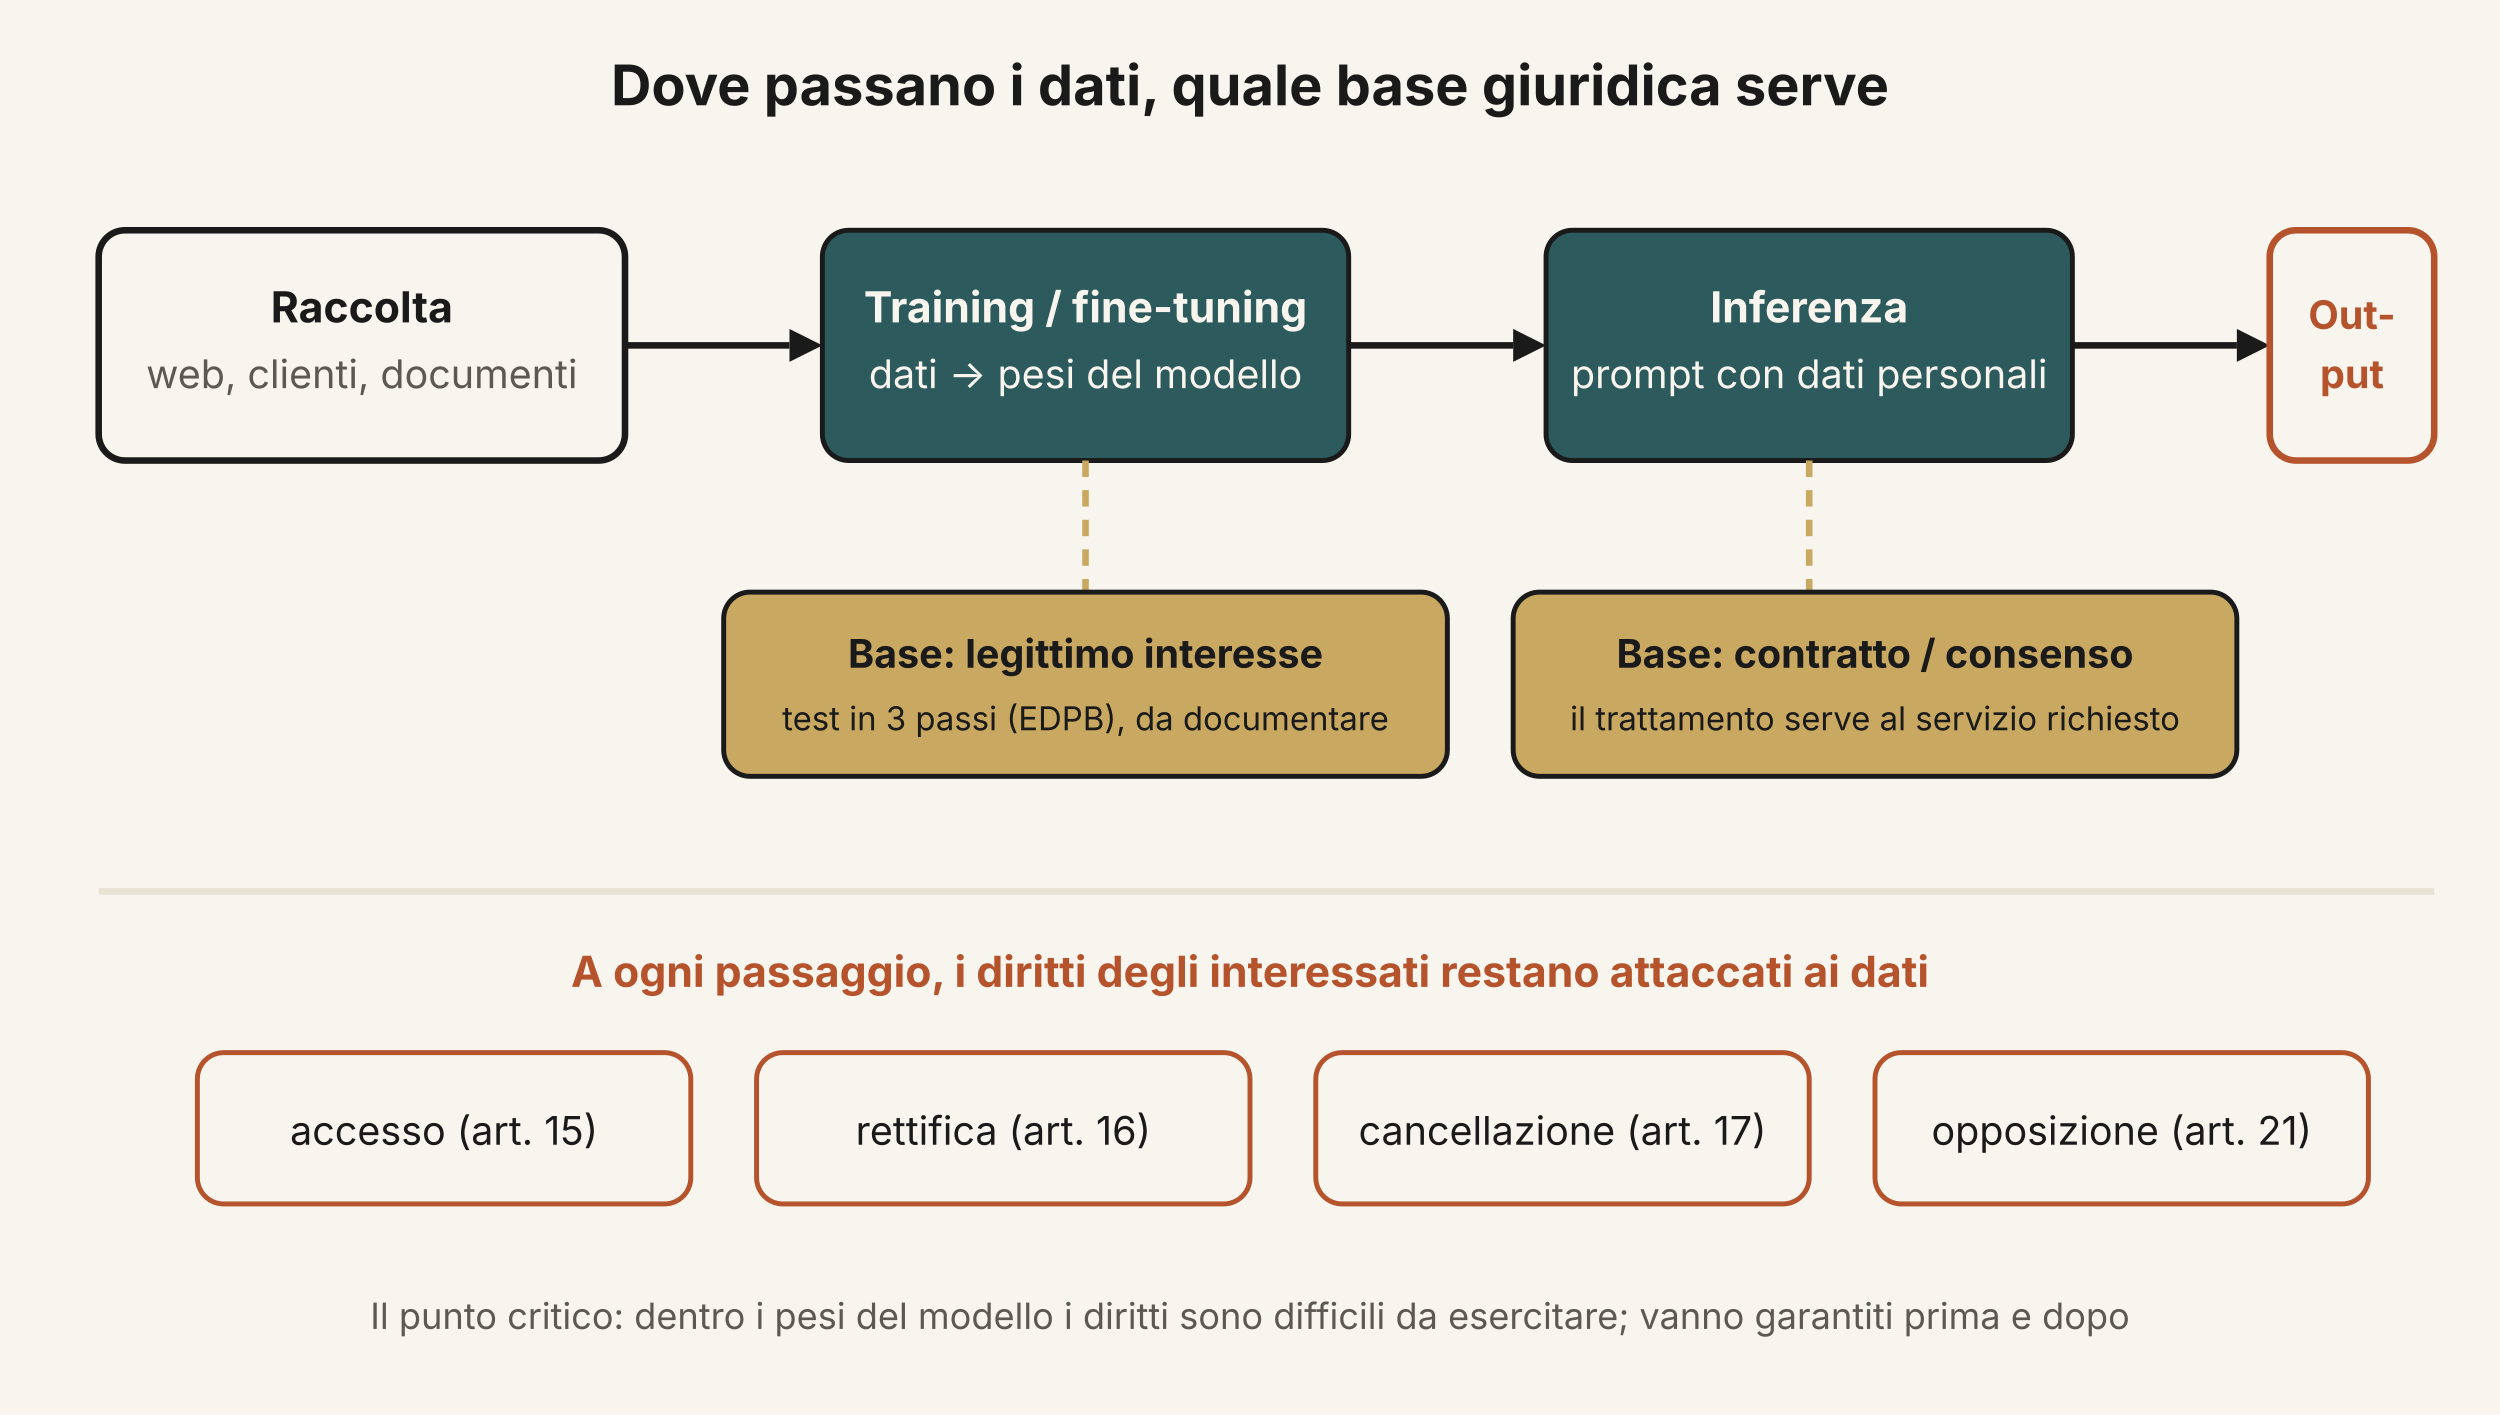
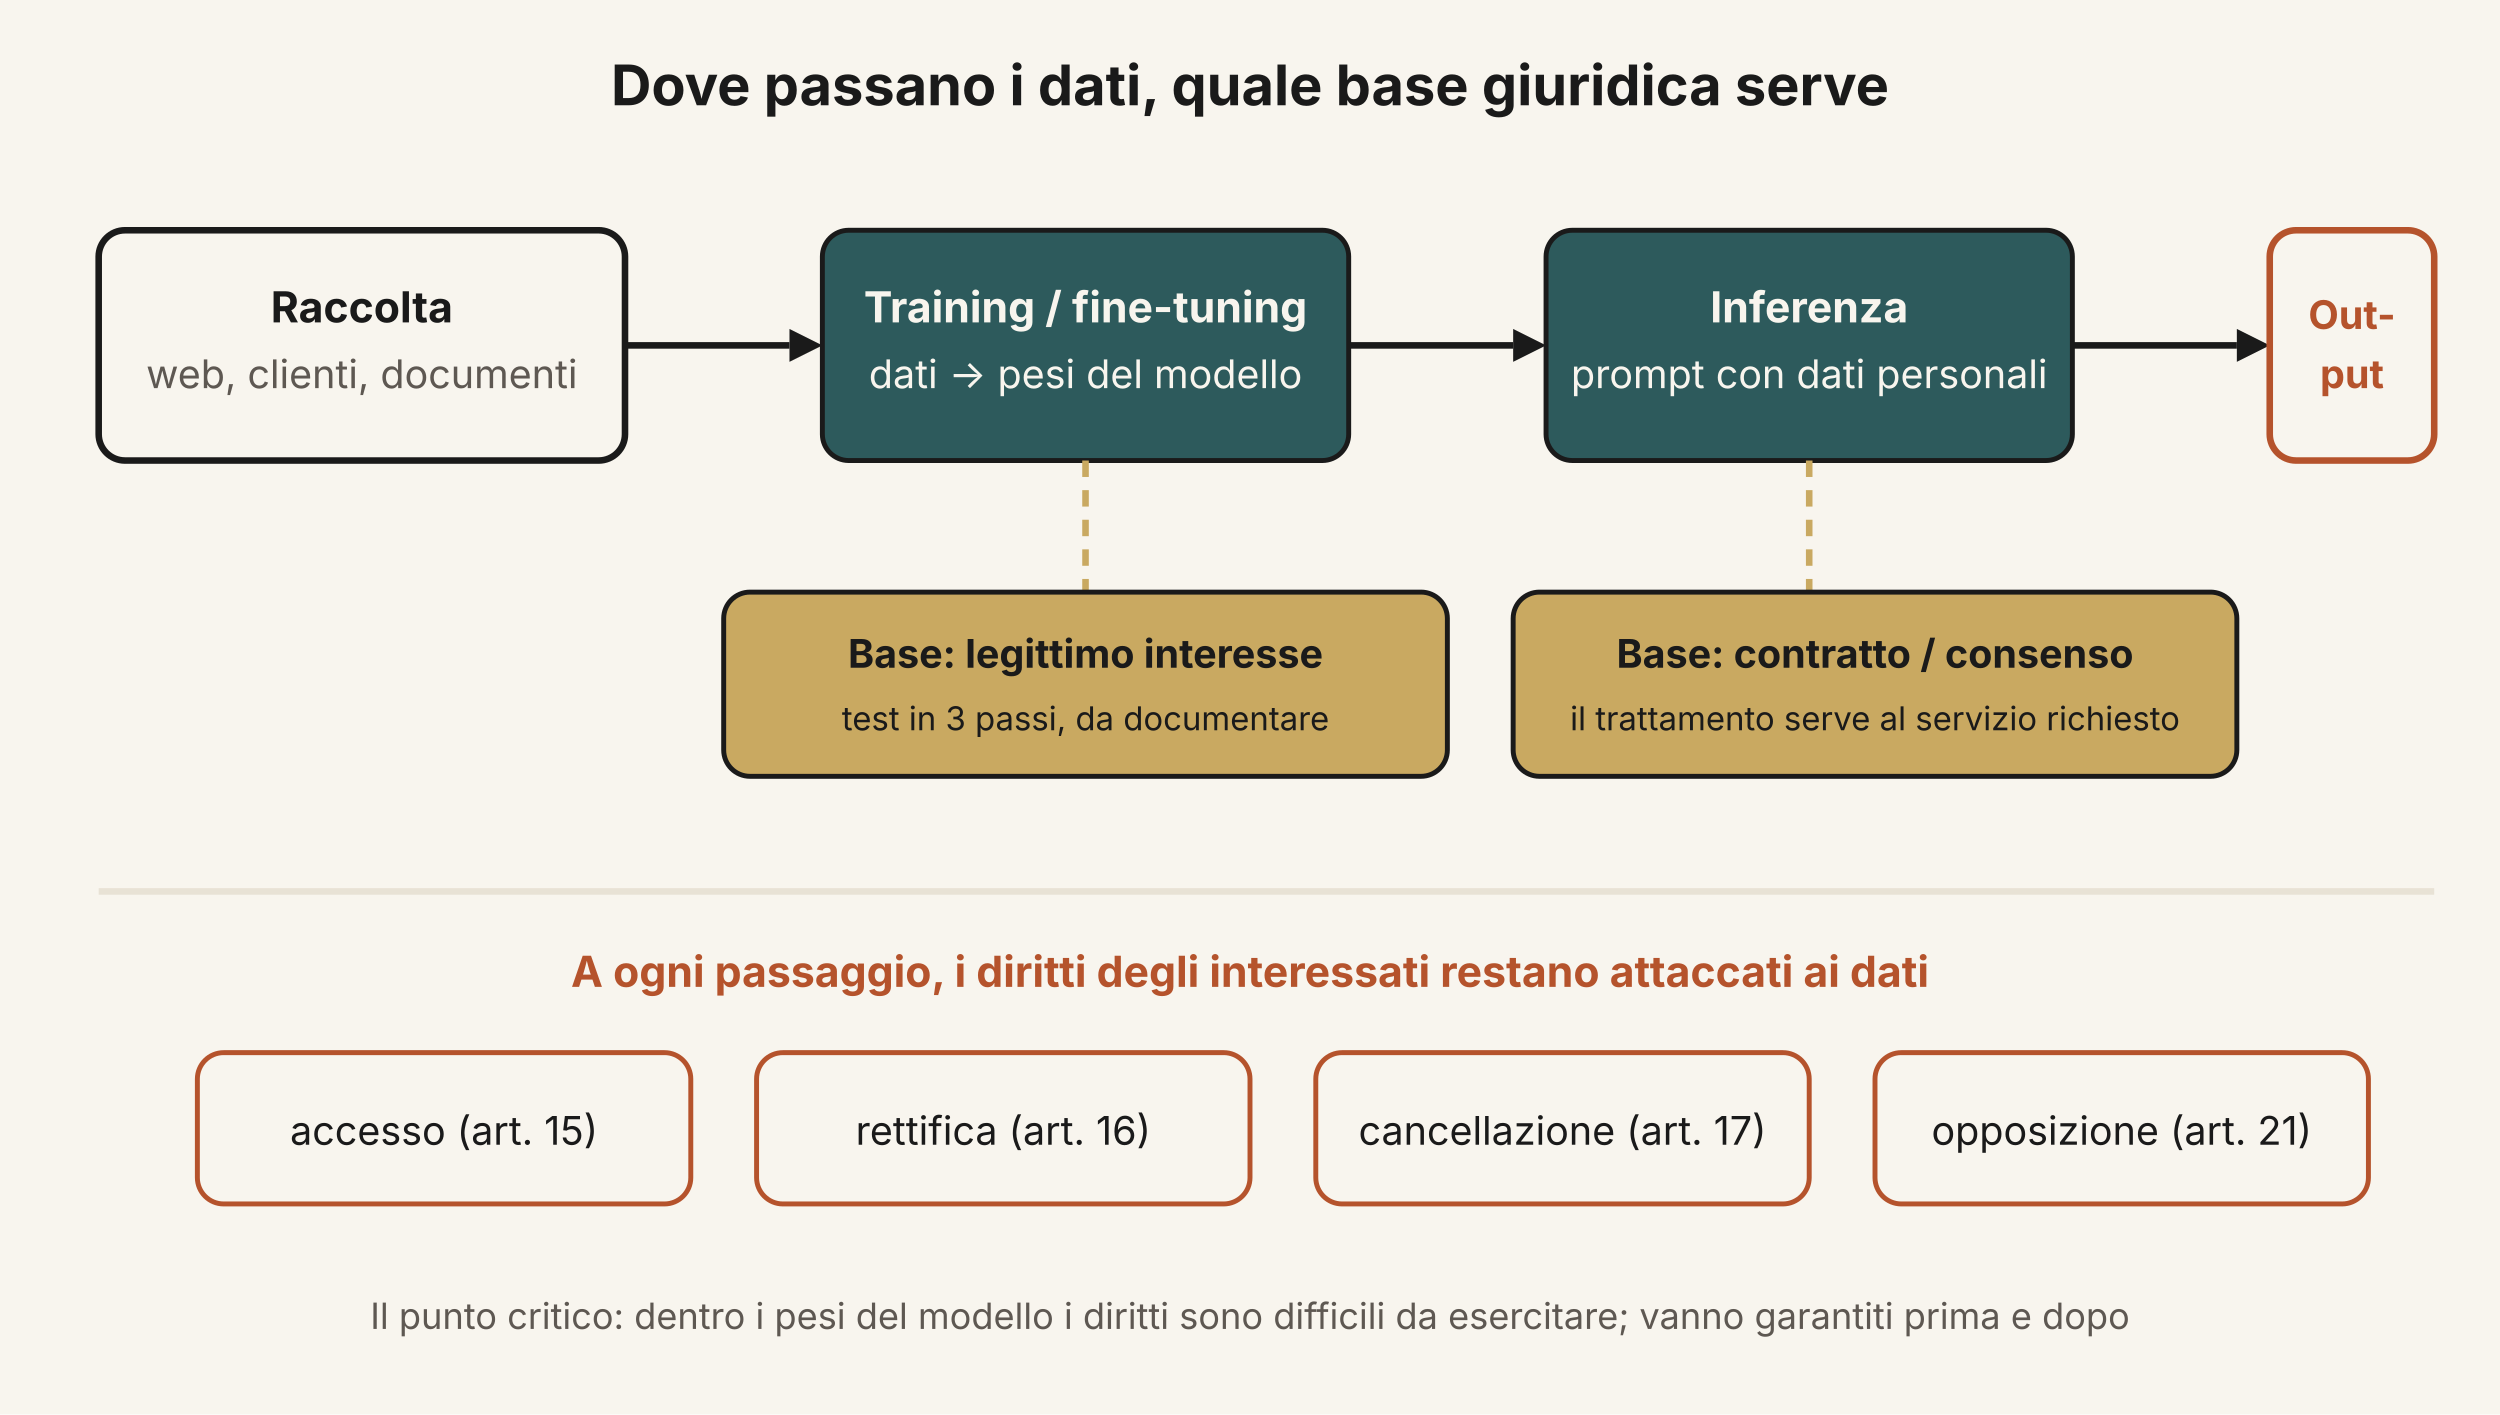
<svg xmlns="http://www.w3.org/2000/svg" viewBox="0 0 760 430" width="100%" role="img" aria-label="Flusso dei dati personali in un sistema LLM e basi giuridiche a ogni passaggio">
  <rect x="0" y="0" width="760" height="430" fill="#F8F5EE" />
  <text x="380" y="32" text-anchor="middle" font-family="Inter, system-ui, sans-serif" font-size="17" font-weight="bold" fill="#1A1A1A">Dove passano i dati, quale base giuridica serve</text>
  <rect x="30" y="70" width="160" height="70" rx="8" fill="#F8F5EE" stroke="#1A1A1A" stroke-width="2" />
  <text x="110" y="98" text-anchor="middle" font-family="Inter, system-ui, sans-serif" font-size="13" font-weight="bold" fill="#1A1A1A">Raccolta</text>
  <text x="110" y="118" text-anchor="middle" font-family="Inter, system-ui, sans-serif" font-size="12" fill="#5E5852">web, clienti, documenti</text>
  <line x1="190" y1="105" x2="240" y2="105" stroke="#1A1A1A" stroke-width="2" />
  <polygon points="240,100 250,105 240,110" fill="#1A1A1A" />
  <rect x="250" y="70" width="160" height="70" rx="8" fill="#2D5A5C" stroke="#1A1A1A" stroke-width="1.5" />
  <text x="330" y="98" text-anchor="middle" font-family="Inter, system-ui, sans-serif" font-size="13" font-weight="bold" fill="#F8F5EE">Training / fine-tuning</text>
  <text x="330" y="118" text-anchor="middle" font-family="Inter, system-ui, sans-serif" font-size="12" fill="#F8F5EE">dati → pesi del modello</text>
  <line x1="410" y1="105" x2="460" y2="105" stroke="#1A1A1A" stroke-width="2" />
  <polygon points="460,100 470,105 460,110" fill="#1A1A1A" />
  <rect x="470" y="70" width="160" height="70" rx="8" fill="#2D5A5C" stroke="#1A1A1A" stroke-width="1.5" />
  <text x="550" y="98" text-anchor="middle" font-family="Inter, system-ui, sans-serif" font-size="13" font-weight="bold" fill="#F8F5EE">Inferenza</text>
  <text x="550" y="118" text-anchor="middle" font-family="Inter, system-ui, sans-serif" font-size="12" fill="#F8F5EE">prompt con dati personali</text>
  <line x1="630" y1="105" x2="680" y2="105" stroke="#1A1A1A" stroke-width="2" />
  <polygon points="680,100 690,105 680,110" fill="#1A1A1A" />
  <rect x="690" y="70" width="50" height="70" rx="8" fill="#F8F5EE" stroke="#B5532C" stroke-width="2" />
  <text x="715" y="100" text-anchor="middle" font-family="Inter, system-ui, sans-serif" font-size="12" font-weight="bold" fill="#B5532C">Out-</text>
  <text x="715" y="118" text-anchor="middle" font-family="Inter, system-ui, sans-serif" font-size="12" font-weight="bold" fill="#B5532C">put</text>
  <line x1="330" y1="140" x2="330" y2="180" stroke="#C9A961" stroke-width="2" stroke-dasharray="5 4" />
  <rect x="220" y="180" width="220" height="56" rx="8" fill="#C9A961" stroke="#1A1A1A" stroke-width="1.5" />
  <text x="330" y="203" text-anchor="middle" font-family="Inter, system-ui, sans-serif" font-size="12" font-weight="bold" fill="#1A1A1A">Base: legittimo interesse</text>
-   <text x="330" y="222" text-anchor="middle" font-family="Inter, system-ui, sans-serif" font-size="10" fill="#1A1A1A">test in 3 passi (EDPB), da documentare</text>
+   <text x="330" y="222" text-anchor="middle" font-family="Inter, system-ui, sans-serif" font-size="10" fill="#1A1A1A">test in 3 passi, da documentare</text>
  <line x1="550" y1="140" x2="550" y2="180" stroke="#C9A961" stroke-width="2" stroke-dasharray="5 4" />
  <rect x="460" y="180" width="220" height="56" rx="8" fill="#C9A961" stroke="#1A1A1A" stroke-width="1.5" />
  <text x="570" y="203" text-anchor="middle" font-family="Inter, system-ui, sans-serif" font-size="12" font-weight="bold" fill="#1A1A1A">Base: contratto / consenso</text>
  <text x="570" y="222" text-anchor="middle" font-family="Inter, system-ui, sans-serif" font-size="10" fill="#1A1A1A">il trattamento serve al servizio richiesto</text>
  <rect x="30" y="270" width="710" height="2" fill="#E8E2D5" />
  <text x="380" y="300" text-anchor="middle" font-family="Inter, system-ui, sans-serif" font-size="13" font-weight="bold" fill="#B5532C">A ogni passaggio, i diritti degli interessati restano attaccati ai dati</text>
  <rect x="60" y="320" width="150" height="46" rx="8" fill="#F8F5EE" stroke="#B5532C" stroke-width="1.5" />
  <text x="135" y="348" text-anchor="middle" font-family="Inter, system-ui, sans-serif" font-size="12" fill="#1A1A1A">accesso (art. 15)</text>
  <rect x="230" y="320" width="150" height="46" rx="8" fill="#F8F5EE" stroke="#B5532C" stroke-width="1.5" />
  <text x="305" y="348" text-anchor="middle" font-family="Inter, system-ui, sans-serif" font-size="12" fill="#1A1A1A">rettifica (art. 16)</text>
  <rect x="400" y="320" width="150" height="46" rx="8" fill="#F8F5EE" stroke="#B5532C" stroke-width="1.5" />
  <text x="475" y="348" text-anchor="middle" font-family="Inter, system-ui, sans-serif" font-size="12" fill="#1A1A1A">cancellazione (art. 17)</text>
  <rect x="570" y="320" width="150" height="46" rx="8" fill="#F8F5EE" stroke="#B5532C" stroke-width="1.5" />
  <text x="645" y="348" text-anchor="middle" font-family="Inter, system-ui, sans-serif" font-size="12" fill="#1A1A1A">opposizione (art. 21)</text>
  <text x="380" y="404" text-anchor="middle" font-family="Inter, system-ui, sans-serif" font-size="11" fill="#5E5852">Il punto critico: dentro i pesi del modello i diritti sono difficili da esercitare; vanno garantiti prima e dopo</text>
</svg>
